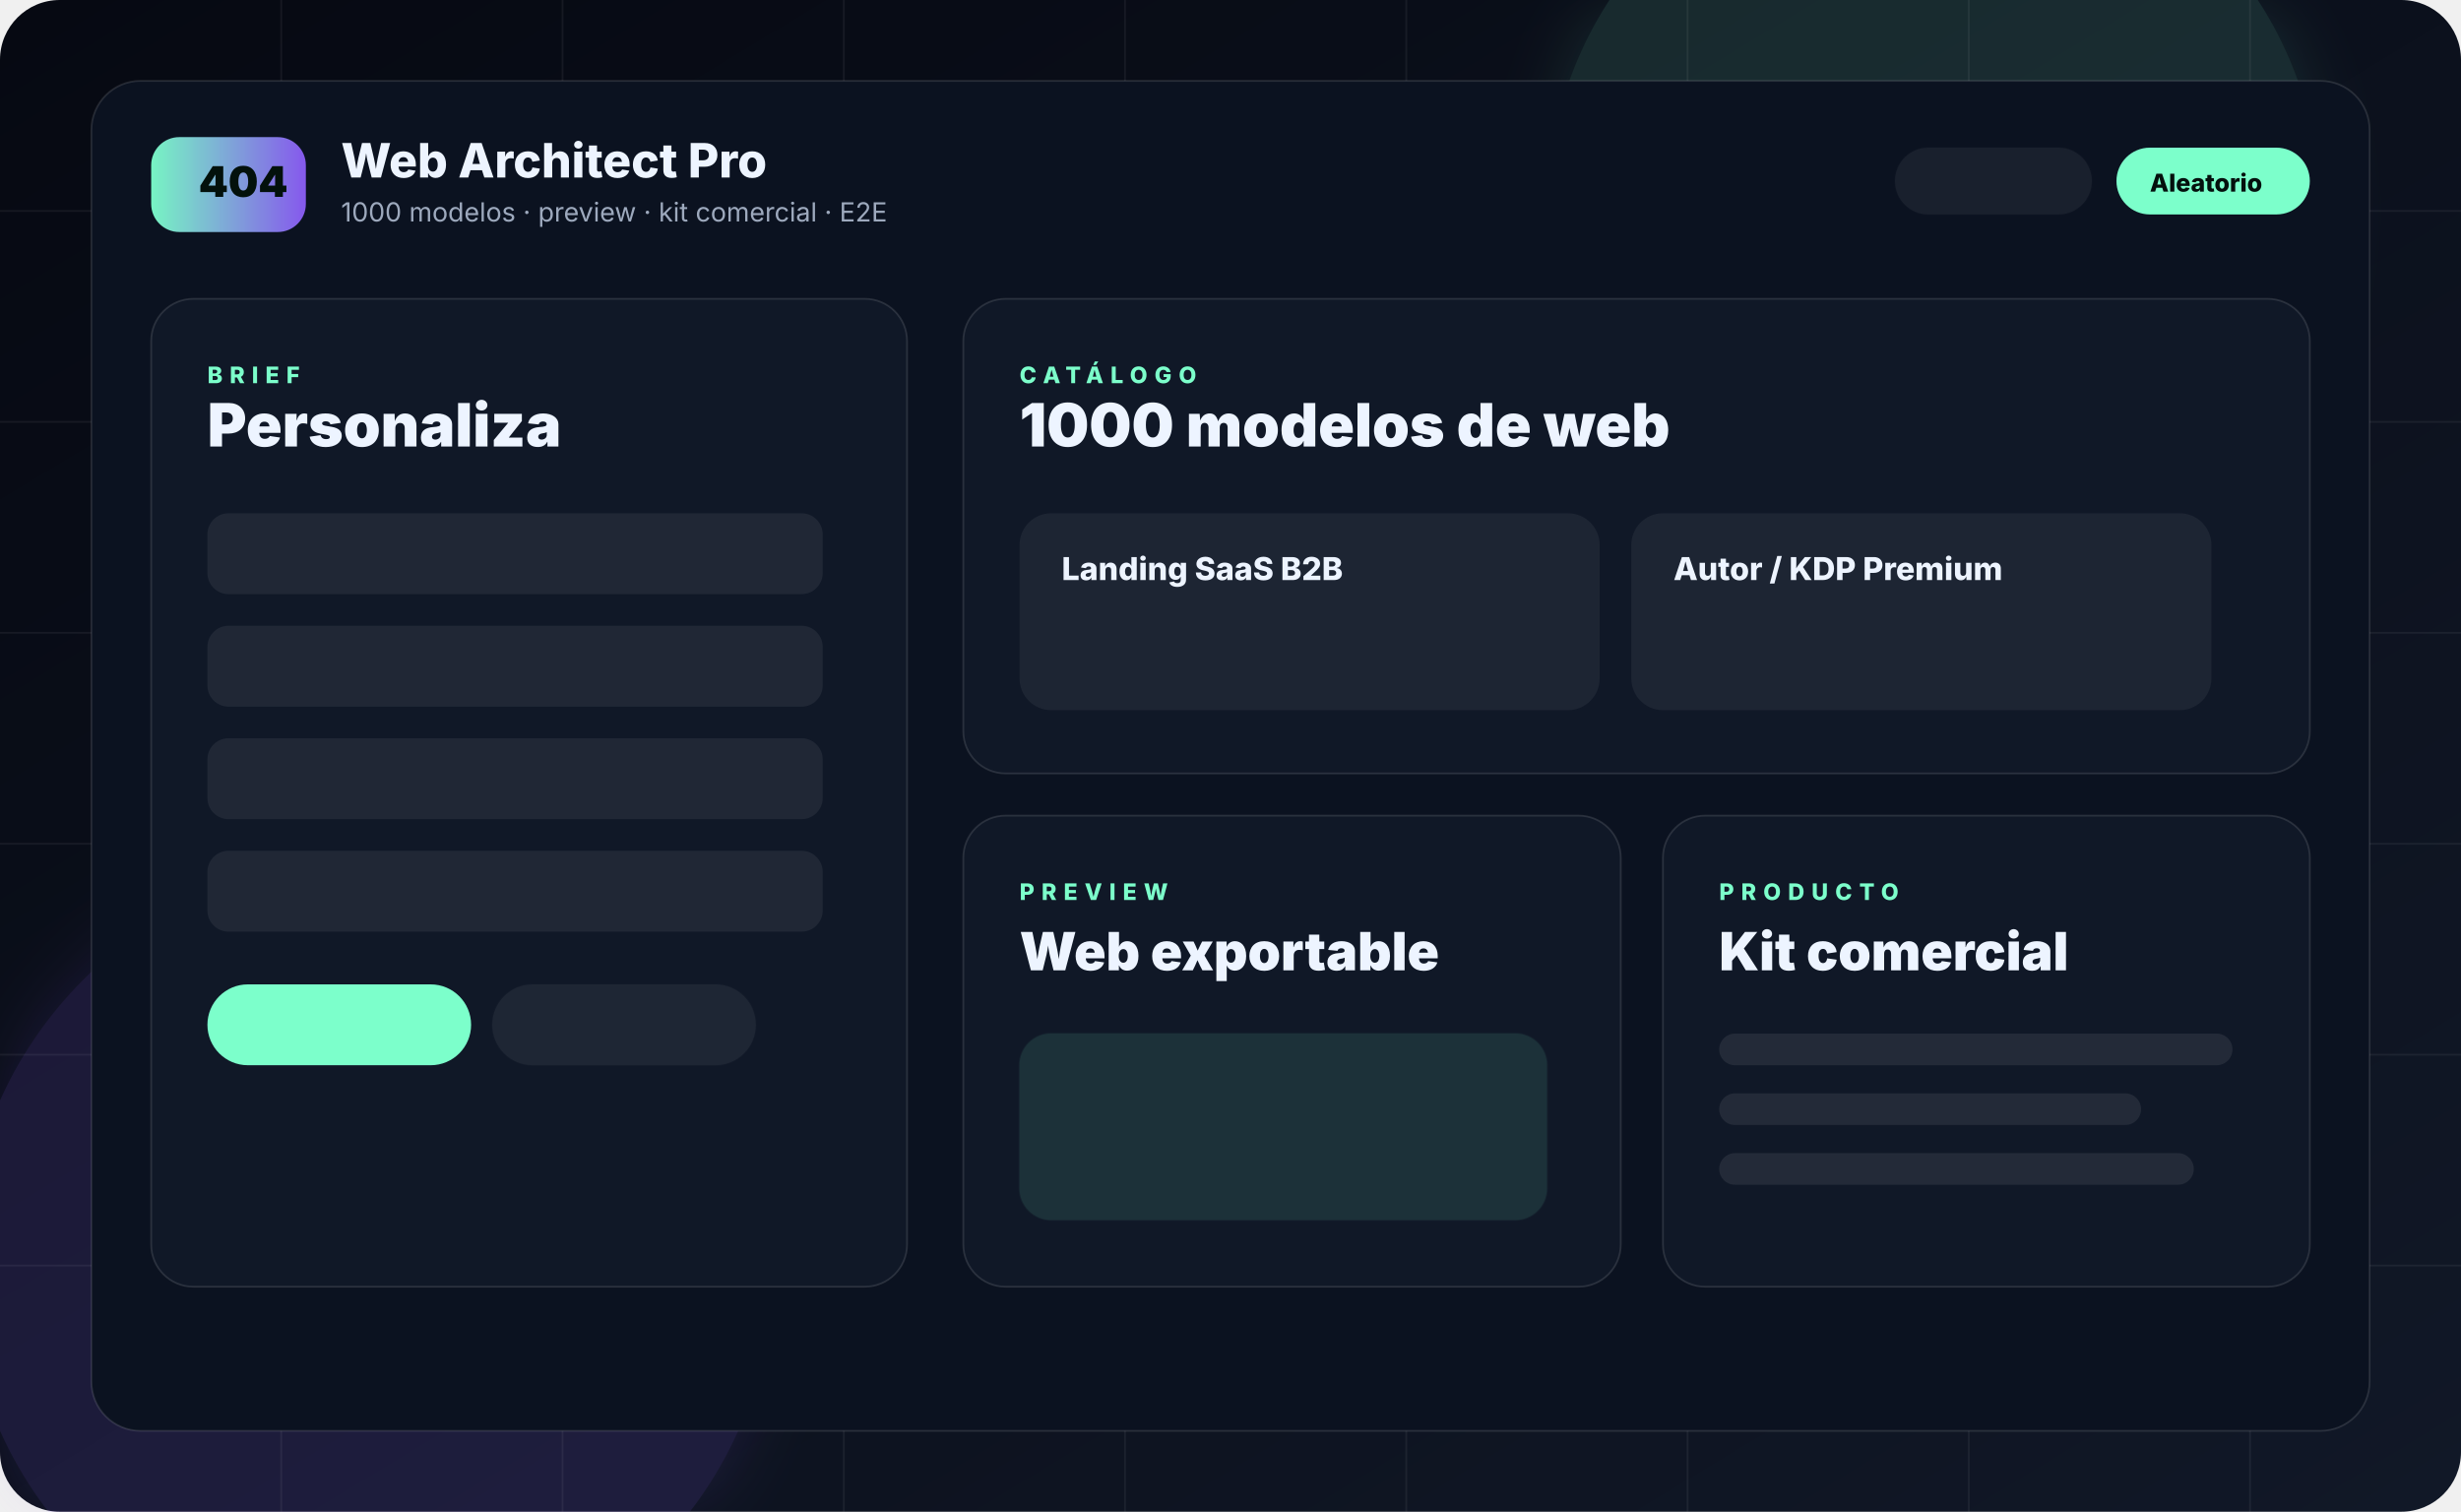
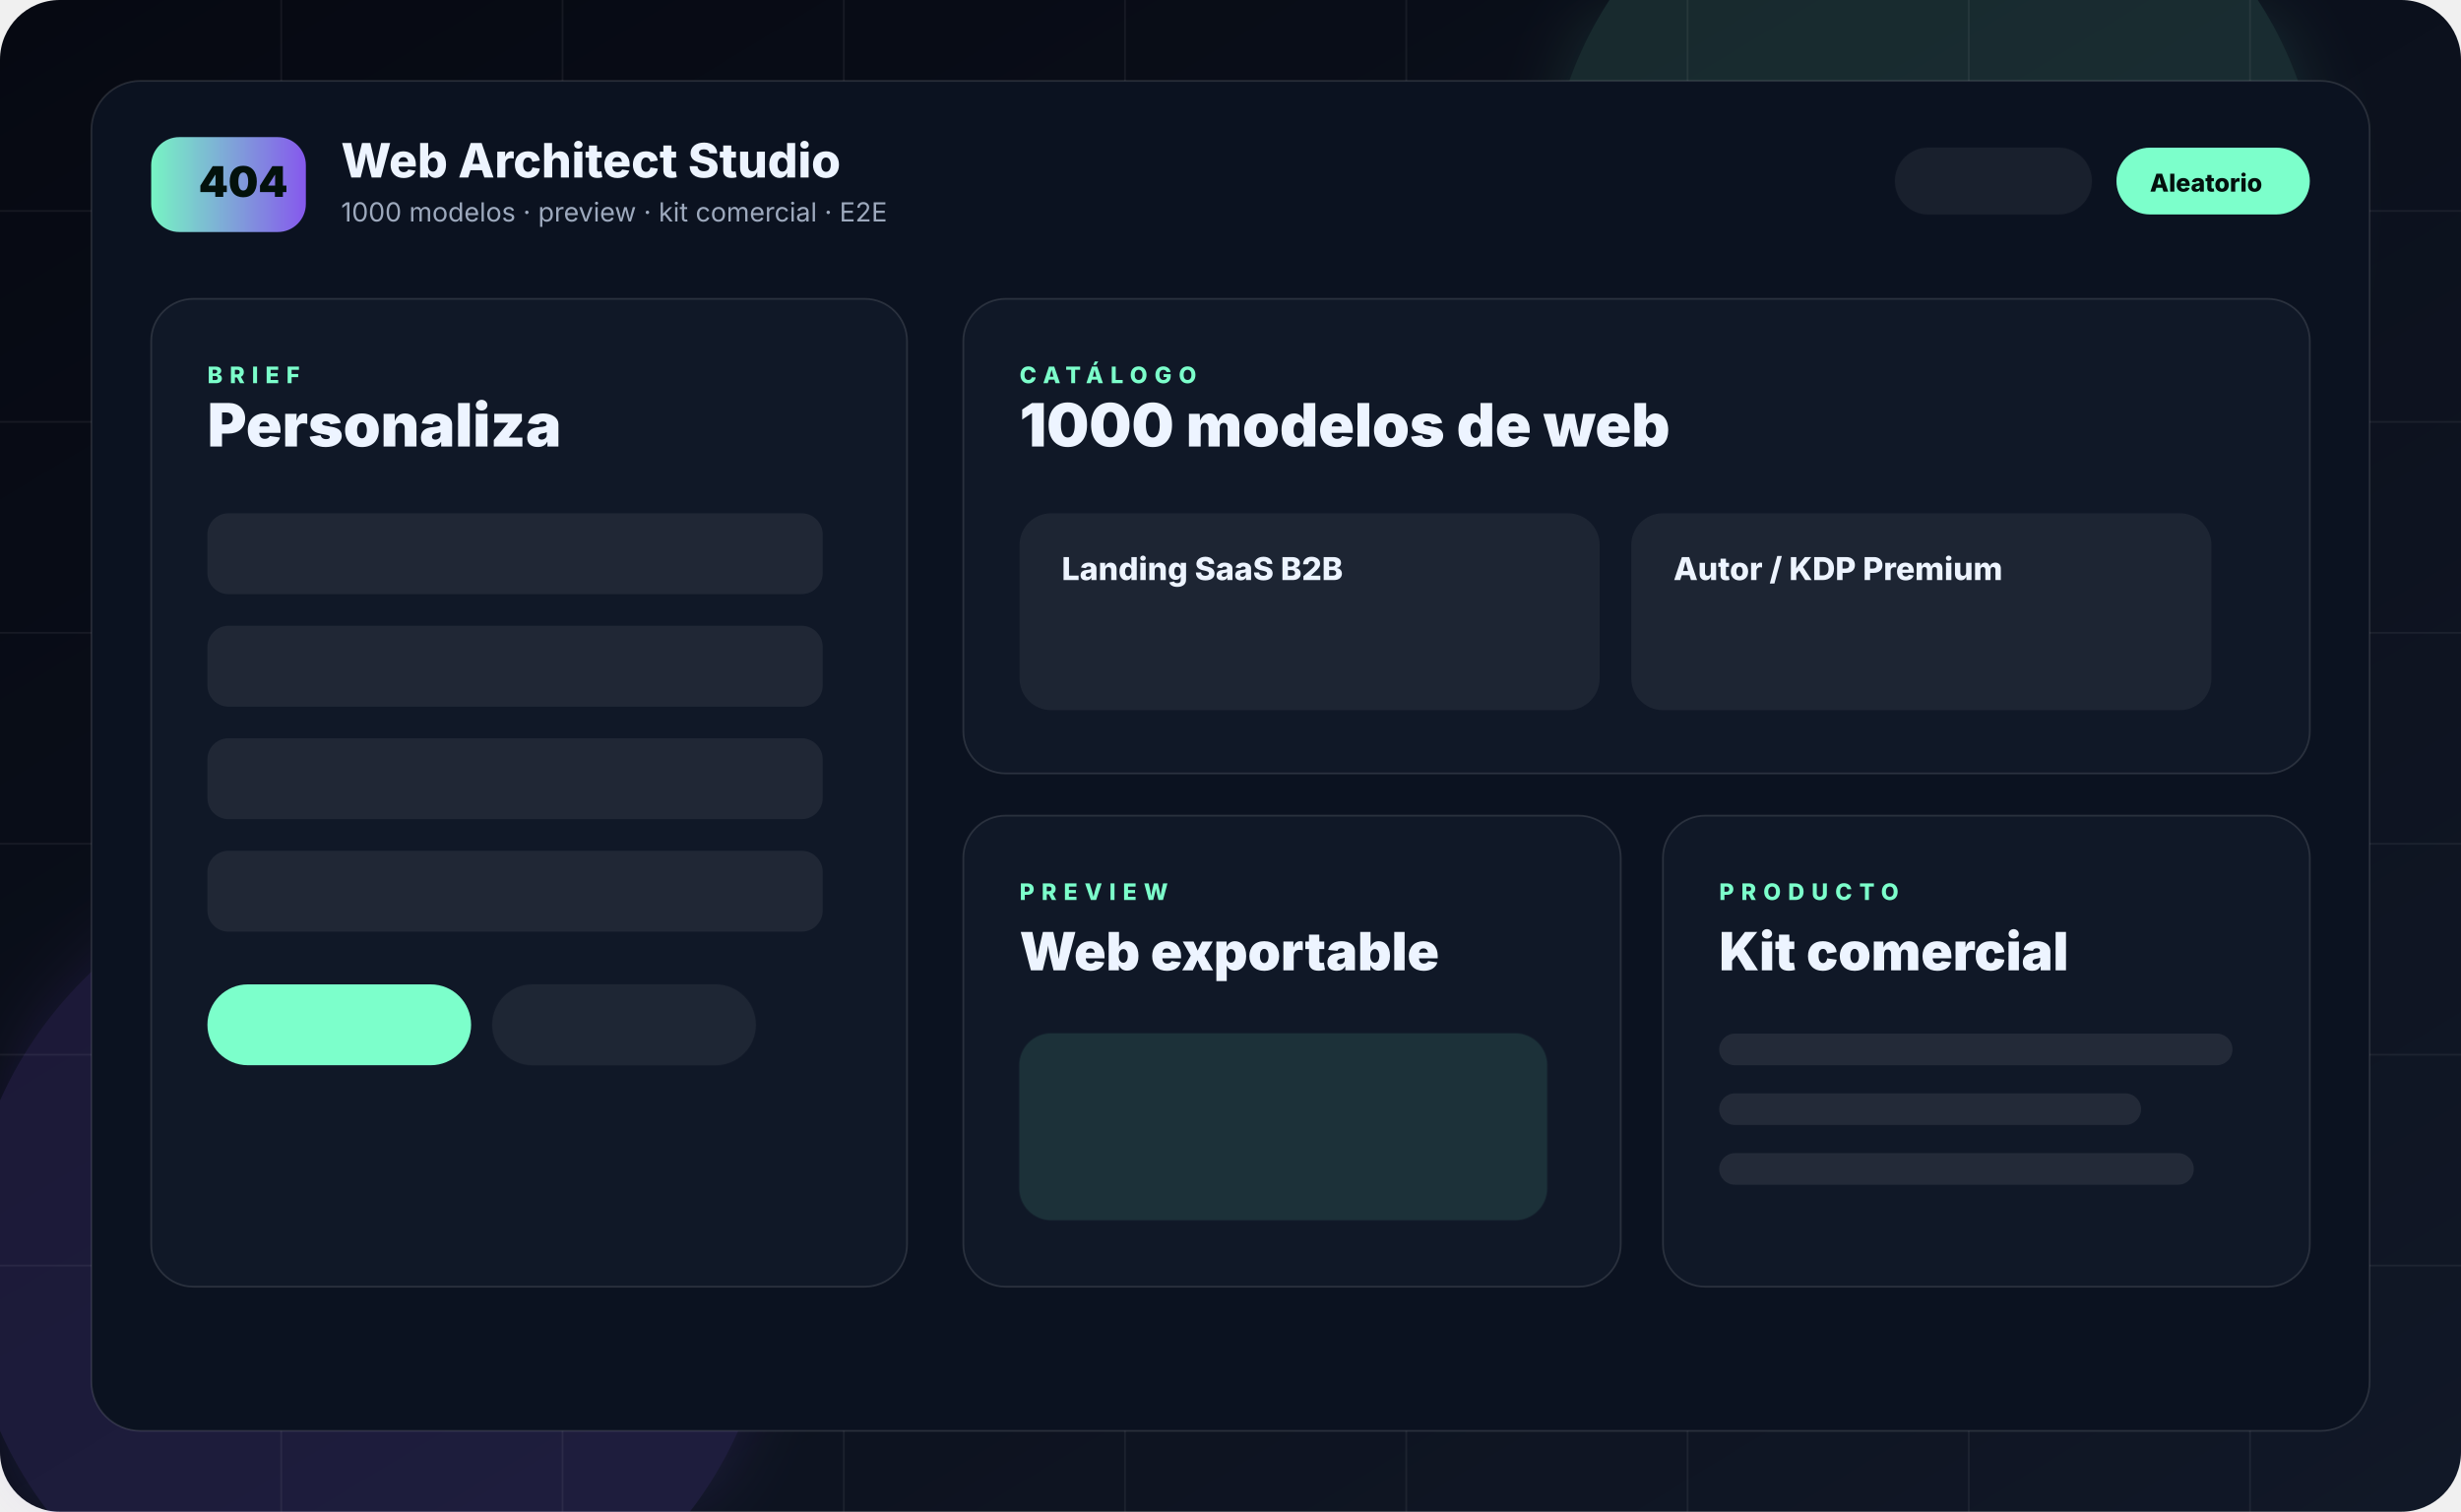
<svg xmlns="http://www.w3.org/2000/svg" width="1400" height="860" viewBox="0 0 1400 860" role="img" aria-labelledby="title desc">
  <defs>
    <linearGradient id="bg" x1="0" x2="1" y1="0" y2="1">
      <stop stop-color="#060912" />
      <stop offset="1" stop-color="#111827" />
    </linearGradient>
    <linearGradient id="a" x1="0" x2="1">
      <stop stop-color="#7CFFCB" />
      <stop offset="1" stop-color="#8B5CF6" />
    </linearGradient>
    <filter id="glow">
      <feGaussianBlur stdDeviation="18" result="b" />
      <feMerge>
        <feMergeNode in="b" />
        <feMergeNode in="SourceGraphic" />
      </feMerge>
    </filter>
  </defs>
  <rect width="1400" height="860" rx="34" fill="url(#bg)" />
  <circle cx="1100" cy="120" r="220" fill="#7CFFCB" opacity=".12" filter="url(#glow)" />
  <circle cx="210" cy="720" r="230" fill="#8B5CF6" opacity=".14" filter="url(#glow)" />
  <g fill="none" stroke="#fff" opacity=".06">
    <path d="M0 120h1400M0 240h1400M0 360h1400M0 480h1400M0 600h1400M0 720h1400" />
    <path d="M160 0v860M320 0v860M480 0v860M640 0v860M800 0v860M960 0v860M1120 0v860M1280 0v860" />
  </g>
  <rect x="52" y="46" width="1296" height="768" rx="28" fill="#0B1220" stroke="#FFFFFF" stroke-opacity=".12" />
  <rect x="86" y="78" width="88" height="54" rx="16" fill="url(#a)" opacity=".95" />
  <text x="113" y="112" fill="#03110C" font-family="Inter, Arial" font-weight="900" font-size="24">404</text>
-   <text x="194" y="101" fill="#EDF4FF" font-family="Inter, Arial" font-weight="800" font-size="27">Web Architect Pro</text>
+   <text x="194" y="101" fill="#EDF4FF" font-family="Inter, Arial" font-weight="800" font-size="27">Web Architect Studio</text>
  <text x="194" y="126" fill="#9DA9BD" font-family="Inter, Arial" font-size="15">1000 modelos · preview · kit comercial · E2E</text>
  <rect x="1078" y="84" width="112" height="38" rx="19" fill="#FFFFFF" opacity=".06" stroke="#fff" stroke-opacity=".14" />
  <rect x="1204" y="84" width="110" height="38" rx="19" fill="#7CFFCB" />
  <text x="1223" y="109" fill="#04100D" font-family="Inter, Arial" font-weight="800" font-size="14">Aleatorio</text>
  <rect x="86" y="170" width="430" height="562" rx="24" fill="#101827" stroke="#FFFFFF" stroke-opacity=".12" />
  <text x="118" y="218" fill="#7CFFCB" font-family="Inter, Arial" font-size="13" font-weight="800" letter-spacing="4">BRIEF</text>
  <text x="118" y="254" fill="#EDF4FF" font-family="Inter, Arial" font-size="34" font-weight="900">Personaliza</text>
  <g fill="#FFFFFF" opacity=".07">
    <rect x="118" y="292" width="350" height="46" rx="12" />
    <rect x="118" y="356" width="350" height="46" rx="12" />
    <rect x="118" y="420" width="350" height="46" rx="12" />
    <rect x="118" y="484" width="350" height="46" rx="12" />
  </g>
  <rect x="118" y="560" width="150" height="46" rx="23" fill="#7CFFCB" />
  <rect x="280" y="560" width="150" height="46" rx="23" fill="#FFFFFF" opacity=".06" stroke="#fff" stroke-opacity=".14" />
  <rect x="548" y="170" width="766" height="270" rx="24" fill="#101827" stroke="#FFFFFF" stroke-opacity=".12" />
  <text x="580" y="218" fill="#7CFFCB" font-family="Inter, Arial" font-size="13" font-weight="800" letter-spacing="4">CATÁLOGO</text>
  <text x="580" y="254" fill="#EDF4FF" font-family="Inter, Arial" font-size="34" font-weight="900">1000 modelos de web</text>
  <g>
    <rect x="580" y="292" width="330" height="112" rx="18" fill="#FFFFFF" opacity=".055" />
    <rect x="928" y="292" width="330" height="112" rx="18" fill="#FFFFFF" opacity=".055" />
    <text x="604" y="330" fill="#EDF4FF" font-family="Inter, Arial" font-size="18" font-weight="800">Landing SaaS B2B</text>
    <text x="952" y="330" fill="#EDF4FF" font-family="Inter, Arial" font-size="18" font-weight="800">Autor / KDP Premium</text>
  </g>
  <rect x="548" y="464" width="374" height="268" rx="24" fill="#101827" stroke="#FFFFFF" stroke-opacity=".12" />
  <text x="580" y="512" fill="#7CFFCB" font-family="Inter, Arial" font-size="13" font-weight="800" letter-spacing="4">PREVIEW</text>
  <text x="580" y="552" fill="#EDF4FF" font-family="Inter, Arial" font-size="30" font-weight="900">Web exportable</text>
  <rect x="580" y="588" width="300" height="106" rx="18" fill="#7CFFCB" opacity=".11" stroke="#7CFFCB" stroke-opacity=".4" />
  <rect x="946" y="464" width="368" height="268" rx="24" fill="#101827" stroke="#FFFFFF" stroke-opacity=".12" />
  <text x="978" y="512" fill="#7CFFCB" font-family="Inter, Arial" font-size="13" font-weight="800" letter-spacing="4">PRODUCTO</text>
  <text x="978" y="552" fill="#EDF4FF" font-family="Inter, Arial" font-size="30" font-weight="900">Kit comercial</text>
  <g fill="#FFFFFF" opacity=".08">
    <rect x="978" y="588" width="292" height="18" rx="9" />
    <rect x="978" y="622" width="240" height="18" rx="9" />
    <rect x="978" y="656" width="270" height="18" rx="9" />
  </g>
</svg>
